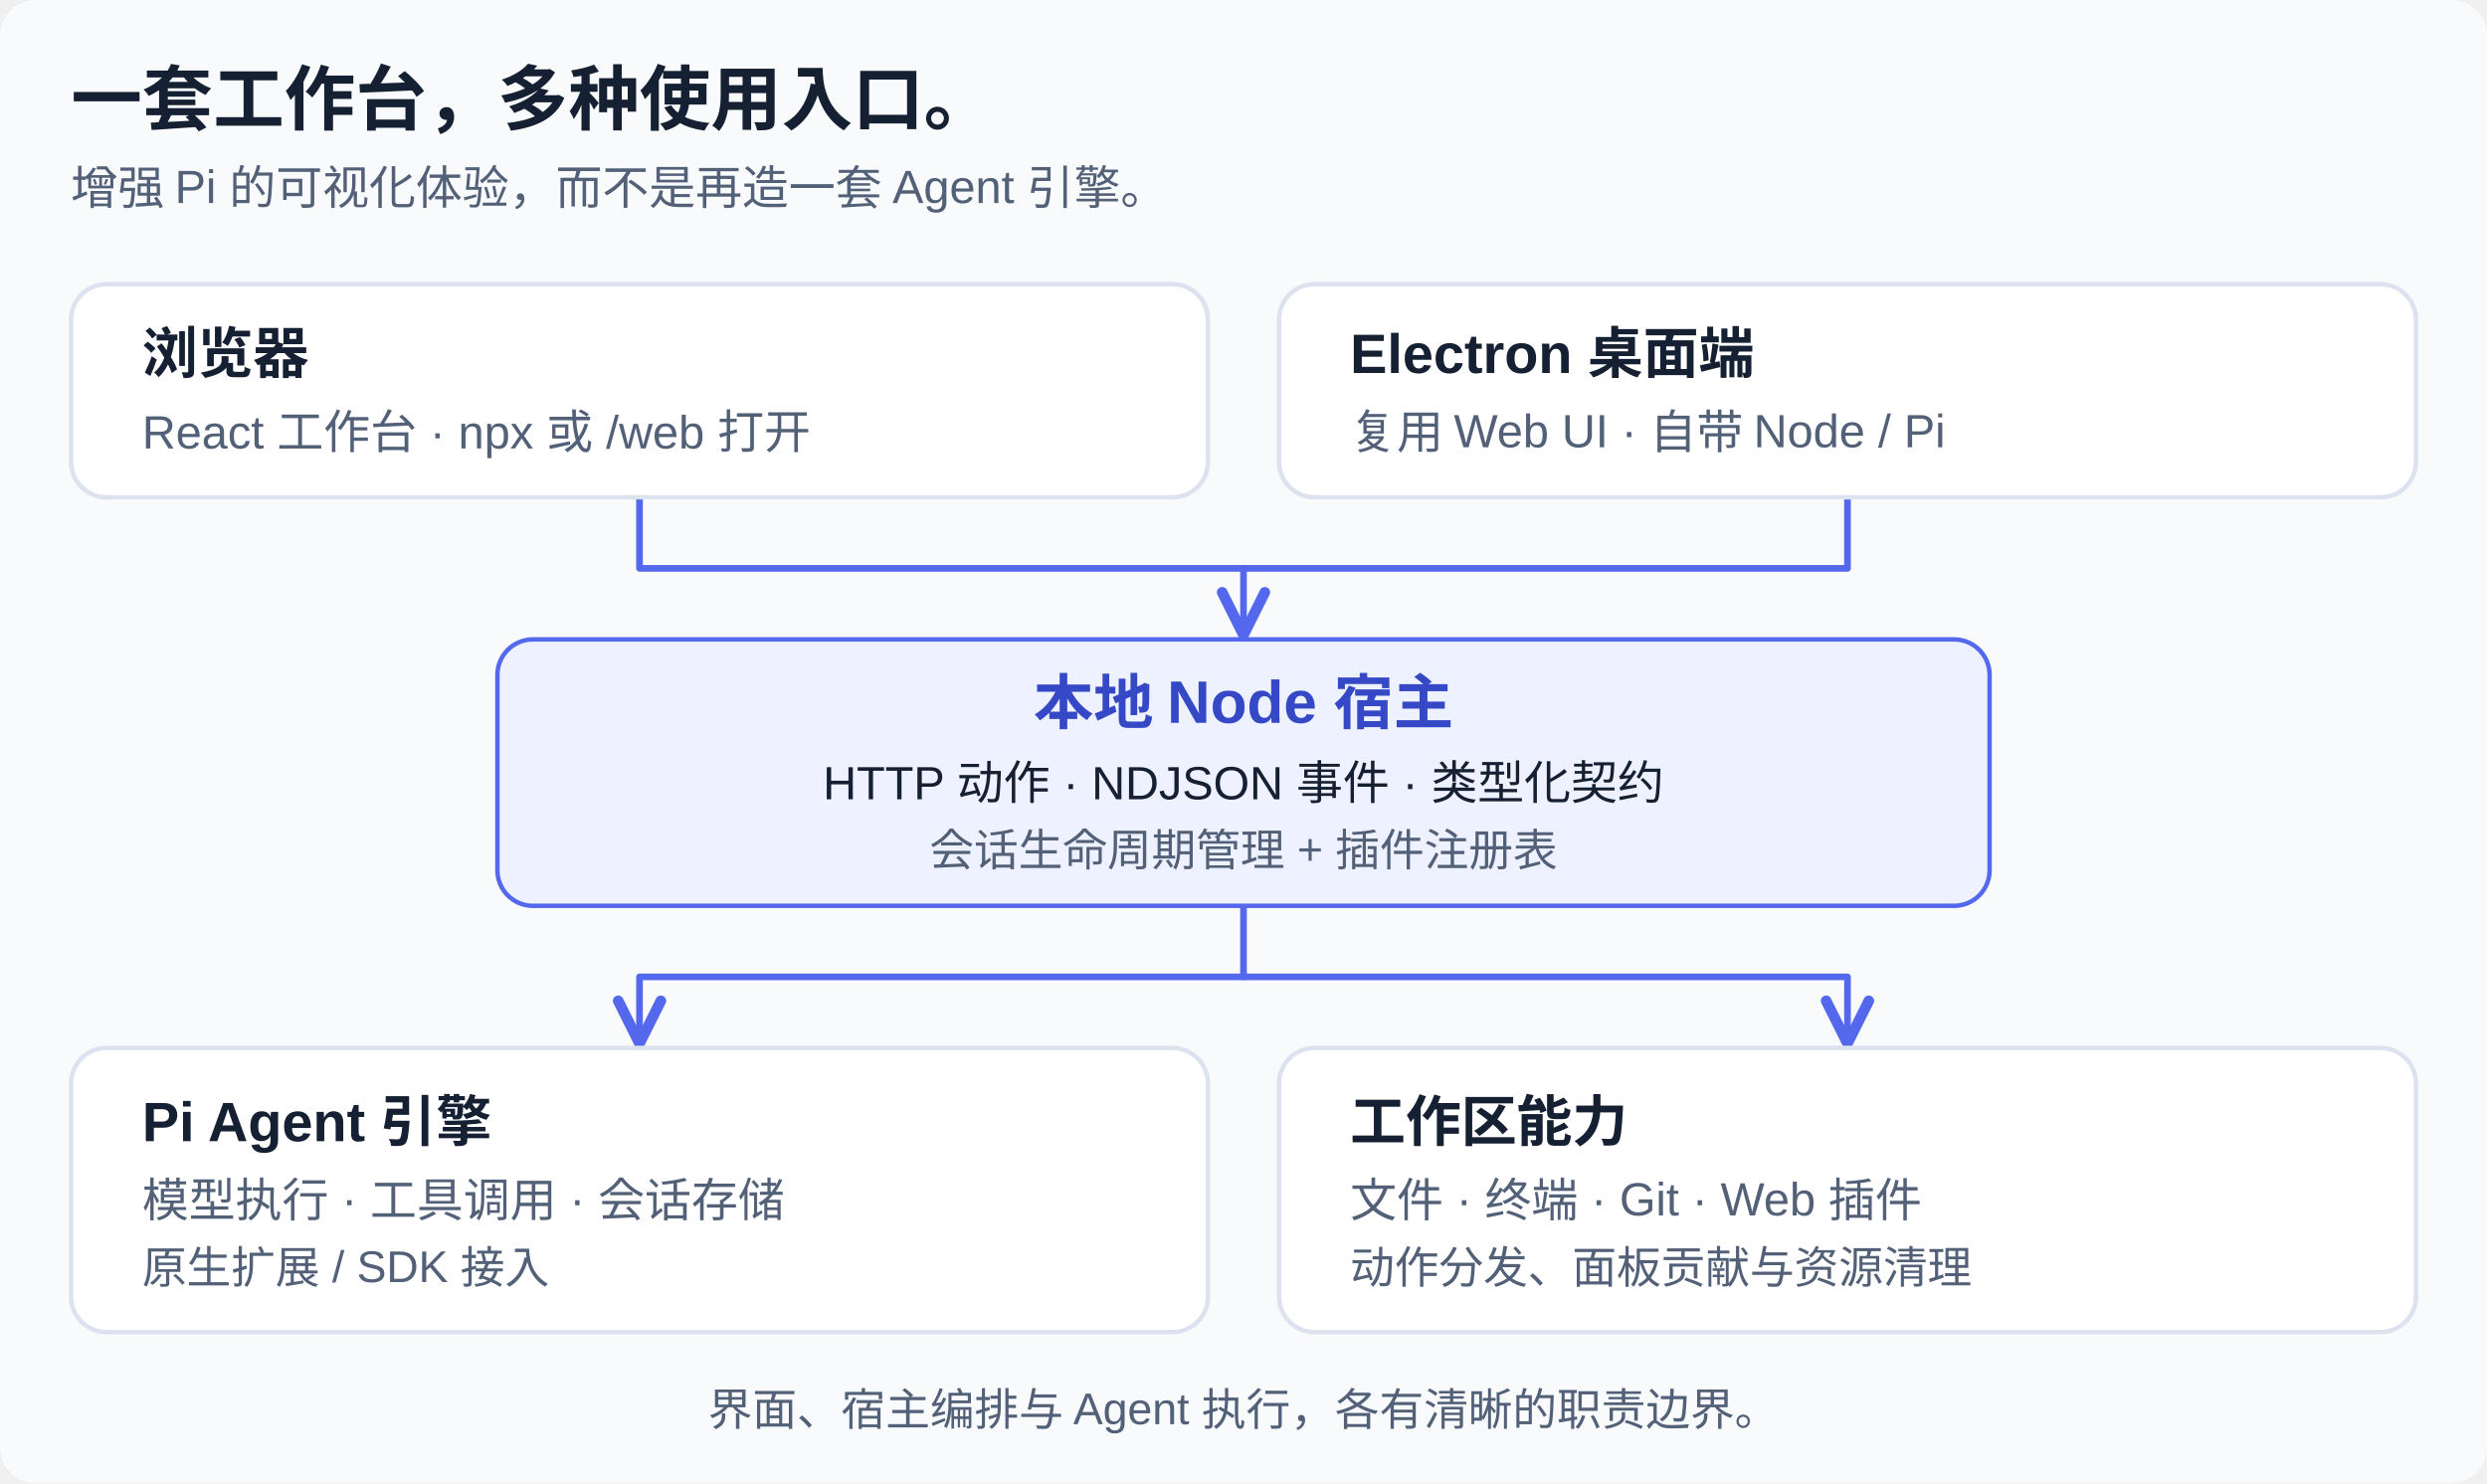
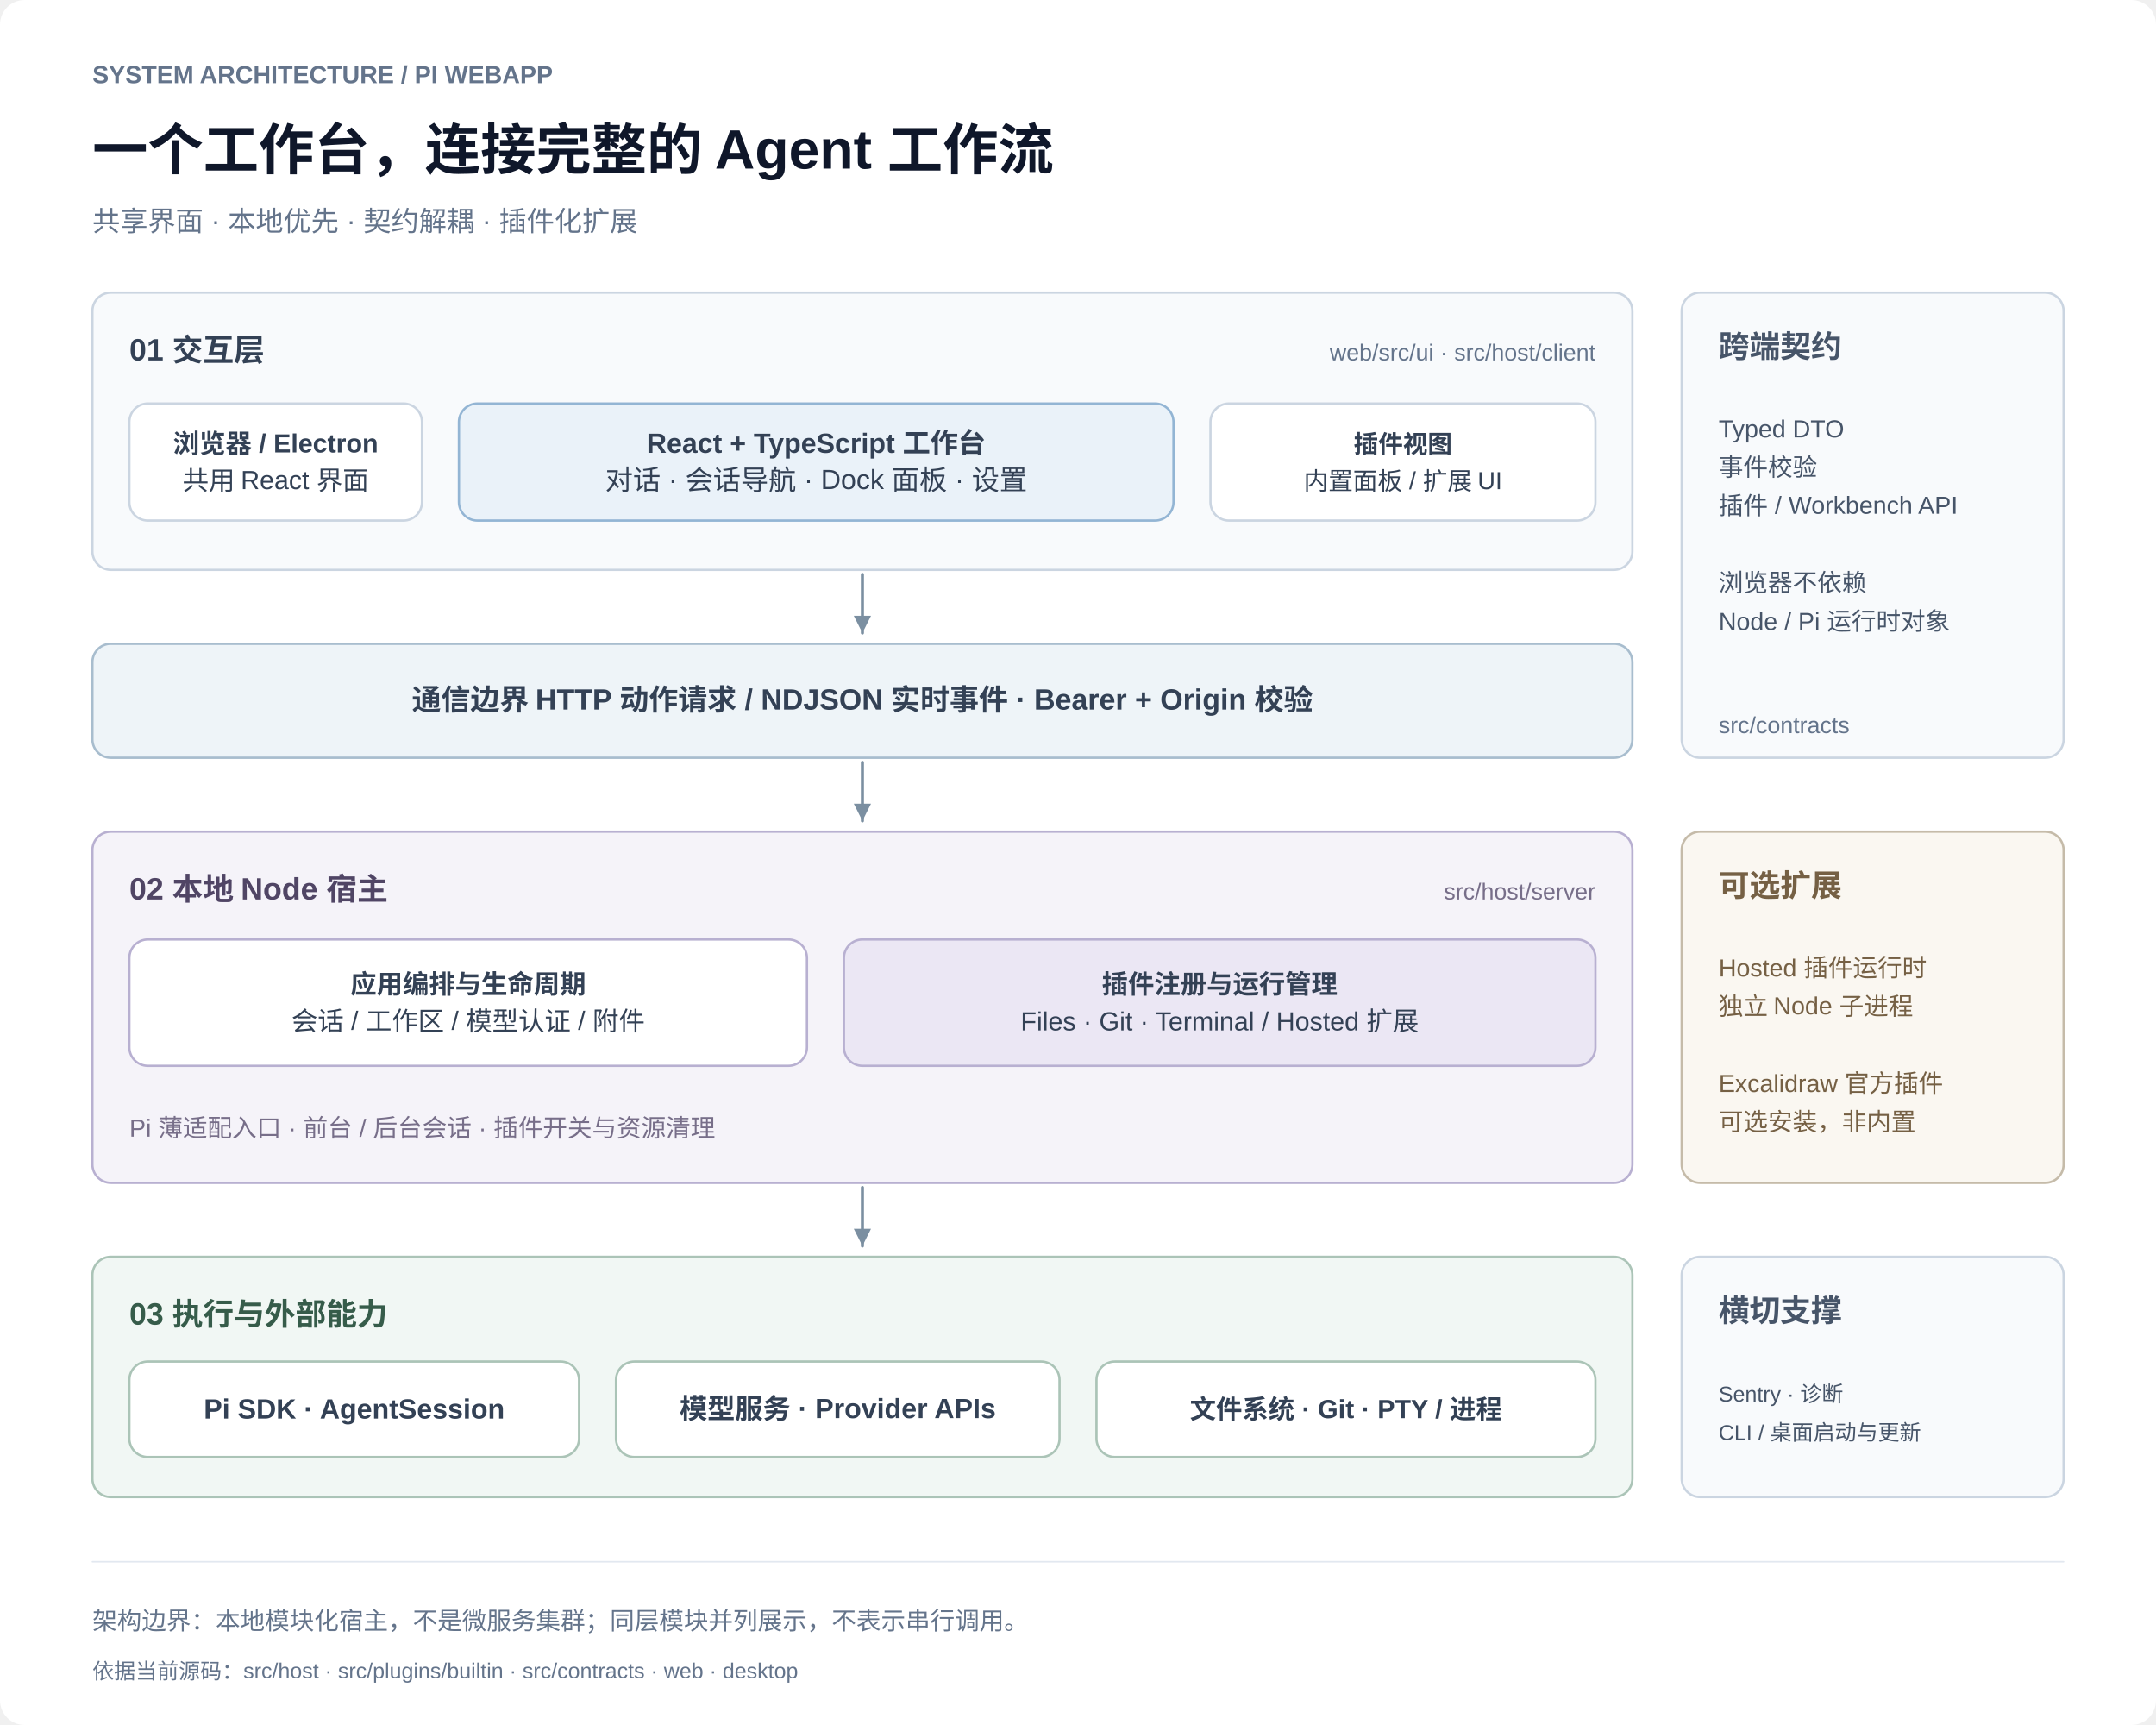
- <svg xmlns="http://www.w3.org/2000/svg" width="1120" height="668" viewBox="0 0 1120 668" role="img" aria-labelledby="title desc">
+ <svg xmlns="http://www.w3.org/2000/svg" xml:lang="zh-CN" width="1400" height="1120" viewBox="0 0 1400 1120" role="img" aria-labelledby="title desc">
  <defs>
-     <marker id="arrow" viewBox="0 0 10 10" refX="9" refY="5" markerWidth="8" markerHeight="8" orient="auto-start-reverse">
-       <path d="M1 1 9 5 1 9" fill="none" stroke="#5368ed" stroke-width="2" stroke-linecap="round" stroke-linejoin="round" />
+     <marker id="arrow" viewBox="0 0 10 10" refX="9" refY="5" markerWidth="7" markerHeight="7" orient="auto">
+       <path d="M1 1 9 5 1 9Z" fill="#7b8fa1" />
    </marker>
  </defs>
-   <rect width="1120" height="668" rx="16" fill="#f8fafc" />
-   <g font-family="Arial, PingFang SC, Microsoft YaHei, sans-serif" fill="#162033">
-     <text x="32" y="56" font-size="32" font-weight="700">一套工作台，多种使用入口。</text>
-     <text x="32" y="92" font-size="21" fill="#526078">增强 Pi 的可视化体验，而不是再造一套 Agent 引擎。</text>
-     <g fill="none" stroke="#5368ed" stroke-width="3" stroke-linecap="round" stroke-linejoin="round">
-       <path d="M288 224 V256 H560 V286" marker-end="url(#arrow)" />
-       <path d="M832 224 V256 H560" />
-       <path d="M560 408 V440 H288 V470" marker-end="url(#arrow)" />
-       <path d="M560 440 H832 V470" marker-end="url(#arrow)" />
+   <rect width="1400" height="1120" rx="16" fill="#ffffff" />
+   <g font-family="Arial, 'PingFang SC', 'Microsoft YaHei', sans-serif" stroke-linejoin="round" stroke-linecap="round">
+     <text x="60" y="54" font-size="16" fill="#64748b" font-weight="600" text-anchor="start">SYSTEM ARCHITECTURE / PI WEBAPP</text>
+     <text x="60" y="110" font-size="36" fill="#0f172a" font-weight="700" text-anchor="start">一个工作台，连接完整的 Agent 工作流</text>
+     <text x="60" y="150" font-size="18" fill="#64748b" font-weight="400" text-anchor="start">共享界面 · 本地优先 · 契约解耦 · 插件化扩展</text>
+     <rect x="60" y="190" width="1000" height="180" rx="12" fill="#f8fafc" stroke="#cbd5e1" stroke-width="1.5" />
+     <text x="84" y="234" font-size="20" fill="#334155" font-weight="600" text-anchor="start">01  交互层</text>
+     <text x="1036" y="234" font-size="15" fill="#64748b" font-weight="400" text-anchor="end">web/src/ui · src/host/client</text>
+     <g id="entry" data-card="true">
+       <rect x="84" y="262" width="190" height="76" rx="12" fill="#ffffff" stroke="#cbd5e1" stroke-width="1.5" />
+       <text x="179" y="294" font-size="17" fill="#334155" font-weight="600" text-anchor="middle">浏览器 / Electron</text>
+       <text x="179" y="318" font-size="17" fill="#334155" font-weight="400" text-anchor="middle">共用 React 界面</text>
    </g>
-     <g stroke="#dce2ee" stroke-width="2" fill="#ffffff">
-       <rect x="32" y="128" width="512" height="96" rx="16" />
-       <rect x="576" y="128" width="512" height="96" rx="16" />
-       <rect x="32" y="472" width="512" height="128" rx="16" />
-       <rect x="576" y="472" width="512" height="128" rx="16" />
+     <g id="workbench" data-card="true">
+       <rect x="298" y="262" width="464" height="76" rx="12" fill="#eaf2f9" stroke="#93b5d4" stroke-width="1.5" />
+       <text x="530" y="294" font-size="18" fill="#334155" font-weight="600" text-anchor="middle">React + TypeScript 工作台</text>
+       <text x="530" y="318" font-size="18" fill="#334155" font-weight="400" text-anchor="middle">对话 · 会话导航 · Dock 面板 · 设置</text>
    </g>
-     <text x="64" y="168" font-size="25" font-weight="700">浏览器</text>
-     <text x="64" y="202" font-size="21" fill="#526078">React 工作台 · npx 或 /web 打开</text>
-     <text x="608" y="168" font-size="25" font-weight="700">Electron 桌面端</text>
-     <text x="608" y="202" font-size="21" fill="#526078">复用 Web UI · 自带 Node / Pi</text>
-     <rect x="224" y="288" width="672" height="120" rx="16" fill="#eef1ff" stroke="#5368ed" stroke-width="2" />
-     <text x="560" y="326" font-size="27" font-weight="700" text-anchor="middle" fill="#3549c6">本地 Node 宿主</text>
-     <text x="560" y="360" font-size="21" text-anchor="middle">HTTP 动作 · NDJSON 事件 · 类型化契约</text>
-     <text x="560" y="390" font-size="20" text-anchor="middle" fill="#526078">会话生命周期管理 + 插件注册表</text>
-     <text x="64" y="514" font-size="25" font-weight="700">Pi Agent 引擎</text>
-     <text x="64" y="548" font-size="21" fill="#526078">模型执行 · 工具调用 · 会话存储</text>
-     <text x="64" y="578" font-size="20" fill="#526078">原生扩展 / SDK 接入</text>
-     <text x="608" y="514" font-size="25" font-weight="700">工作区能力</text>
-     <text x="608" y="548" font-size="21" fill="#526078">文件 · 终端 · Git · Web 插件</text>
-     <text x="608" y="578" font-size="20" fill="#526078">动作分发、面板贡献与资源清理</text>
-     <text x="560" y="642" font-size="20" text-anchor="middle" fill="#526078">界面、宿主编排与 Agent 执行，各有清晰的职责边界。</text>
+     <g id="plugin-ui" data-card="true">
+       <rect x="786" y="262" width="250" height="76" rx="12" fill="#ffffff" stroke="#cbd5e1" stroke-width="1.5" />
+       <text x="911" y="294" font-size="16" fill="#334155" font-weight="600" text-anchor="middle">插件视图</text>
+       <text x="911" y="318" font-size="16" fill="#334155" font-weight="400" text-anchor="middle">内置面板 / 扩展 UI</text>
+     </g>
+     <g id="transport" data-card="true">
+       <rect x="60" y="418" width="1000" height="74" rx="12" fill="#eef4f8" stroke="#a8bdce" stroke-width="1.5" />
+       <text x="560" y="461" font-size="19" fill="#334155" font-weight="600" text-anchor="middle">通信边界     HTTP 动作请求 / NDJSON 实时事件 · Bearer + Origin 校验</text>
+     </g>
+     <rect x="60" y="540" width="1000" height="228" rx="12" fill="#f5f3f9" stroke="#b8b0d1" stroke-width="1.5" />
+     <text x="84" y="584" font-size="20" fill="#504565" font-weight="600" text-anchor="start">02  本地 Node 宿主</text>
+     <text x="1036" y="584" font-size="15" fill="#776e89" font-weight="400" text-anchor="end">src/host/server</text>
+     <g id="orchestration" data-card="true">
+       <rect x="84" y="610" width="440" height="82" rx="12" fill="#ffffff" stroke="#b8b0d1" stroke-width="1.5" />
+       <text x="304" y="645" font-size="17" fill="#334155" font-weight="600" text-anchor="middle">应用编排与生命周期</text>
+       <text x="304" y="669" font-size="17" fill="#334155" font-weight="400" text-anchor="middle">会话 / 工作区 / 模型认证 / 附件</text>
+     </g>
+     <g id="plugin-registry" data-card="true">
+       <rect x="548" y="610" width="488" height="82" rx="12" fill="#ebe7f4" stroke="#b8b0d1" stroke-width="1.5" />
+       <text x="792" y="645" font-size="17" fill="#334155" font-weight="600" text-anchor="middle">插件注册与运行管理</text>
+       <text x="792" y="669" font-size="17" fill="#334155" font-weight="400" text-anchor="middle">Files · Git · Terminal / Hosted 扩展</text>
+     </g>
+     <text x="84" y="738" font-size="16" fill="#776e89" font-weight="400" text-anchor="start">Pi 薄适配入口 · 前台 / 后台会话 · 插件开关与资源清理</text>
+     <rect x="60" y="816" width="1000" height="156" rx="12" fill="#f1f7f4" stroke="#abc4b7" stroke-width="1.5" />
+     <text x="84" y="860" font-size="20" fill="#365c4a" font-weight="600" text-anchor="start">03  执行与外部能力</text>
+     <g id="pi-runtime" data-card="true">
+       <rect x="84" y="884" width="292" height="62" rx="12" fill="#ffffff" stroke="#abc4b7" stroke-width="1.5" />
+       <text x="230" y="921" font-size="18" fill="#334155" font-weight="600" text-anchor="middle">Pi SDK · AgentSession</text>
+     </g>
+     <g id="model-providers" data-card="true">
+       <rect x="400" y="884" width="288" height="62" rx="12" fill="#ffffff" stroke="#abc4b7" stroke-width="1.5" />
+       <text x="544" y="921" font-size="18" fill="#334155" font-weight="600" text-anchor="middle">模型服务 · Provider APIs</text>
+     </g>
+     <g id="local-tools" data-card="true">
+       <rect x="712" y="884" width="324" height="62" rx="12" fill="#ffffff" stroke="#abc4b7" stroke-width="1.5" />
+       <text x="874" y="921" font-size="17" fill="#334155" font-weight="600" text-anchor="middle">文件系统 · Git · PTY / 进程</text>
+     </g>
+     <g id="contracts" data-card="true">
+       <rect x="1092" y="190" width="248" height="302" rx="12" fill="#f8fafc" stroke="#cbd5e1" stroke-width="1.5" />
+       <text x="1116" y="232" font-size="20" fill="#475569" font-weight="600" text-anchor="start">跨端契约</text>
+       <text x="1116" y="284" font-size="16" fill="#475569" font-weight="400" text-anchor="start">Typed DTO</text>
+       <text x="1116" y="309" font-size="16" fill="#475569" font-weight="400" text-anchor="start">事件校验</text>
+       <text x="1116" y="334" font-size="16" fill="#475569" font-weight="400" text-anchor="start">插件 / Workbench API</text>
+       <text x="1116" y="384" font-size="16" fill="#475569" font-weight="400" text-anchor="start">浏览器不依赖</text>
+       <text x="1116" y="409" font-size="16" fill="#475569" font-weight="400" text-anchor="start">Node / Pi 运行时对象</text>
+       <text x="1116" y="476" font-size="15" fill="#64748b" font-weight="400" text-anchor="start">src/contracts</text>
+     </g>
+     <g id="extensions" data-card="true">
+       <rect x="1092" y="540" width="248" height="228" rx="12" fill="#faf7f1" stroke="#c5bba9" stroke-width="1.5" />
+       <text x="1116" y="582" font-size="20" fill="#756044" font-weight="600" text-anchor="start">可选扩展</text>
+       <text x="1116" y="634" font-size="16" fill="#756044" font-weight="400" text-anchor="start">Hosted 插件运行时</text>
+       <text x="1116" y="659" font-size="16" fill="#756044" font-weight="400" text-anchor="start">独立 Node 子进程</text>
+       <text x="1116" y="709" font-size="16" fill="#756044" font-weight="400" text-anchor="start">Excalidraw 官方插件</text>
+       <text x="1116" y="734" font-size="16" fill="#756044" font-weight="400" text-anchor="start">可选安装，非内置</text>
+     </g>
+     <g id="support" data-card="true">
+       <rect x="1092" y="816" width="248" height="156" rx="12" fill="#f8fafc" stroke="#cbd5e1" stroke-width="1.5" />
+       <text x="1116" y="858" font-size="20" fill="#475569" font-weight="600" text-anchor="start">横切支撑</text>
+       <text x="1116" y="910" font-size="14" fill="#475569" font-weight="400" text-anchor="start">Sentry · 诊断</text>
+       <text x="1116" y="935" font-size="14" fill="#475569" font-weight="400" text-anchor="start">CLI / 桌面启动与更新</text>
+     </g>
+     <path d="M560 373 V411" fill="none" stroke="#7b8fa1" stroke-width="2" marker-end="url(#arrow)" />
+     <path d="M560 495 V533" fill="none" stroke="#7b8fa1" stroke-width="2" marker-end="url(#arrow)" />
+     <path d="M560 771 V809" fill="none" stroke="#7b8fa1" stroke-width="2" marker-end="url(#arrow)" />
+     <path d="M60 1014 H1340" fill="none" stroke="#e2e8f0" />
+     <text x="60" y="1058" font-size="16" fill="#64748b" font-weight="400" text-anchor="start">架构边界：本地模块化宿主，不是微服务集群；同层模块并列展示，不表示串行调用。</text>
+     <text x="60" y="1090" font-size="14" fill="#64748b" font-weight="400" text-anchor="start">依据当前源码：src/host · src/plugins/builtin · src/contracts · web · desktop</text>
  </g>
</svg>
